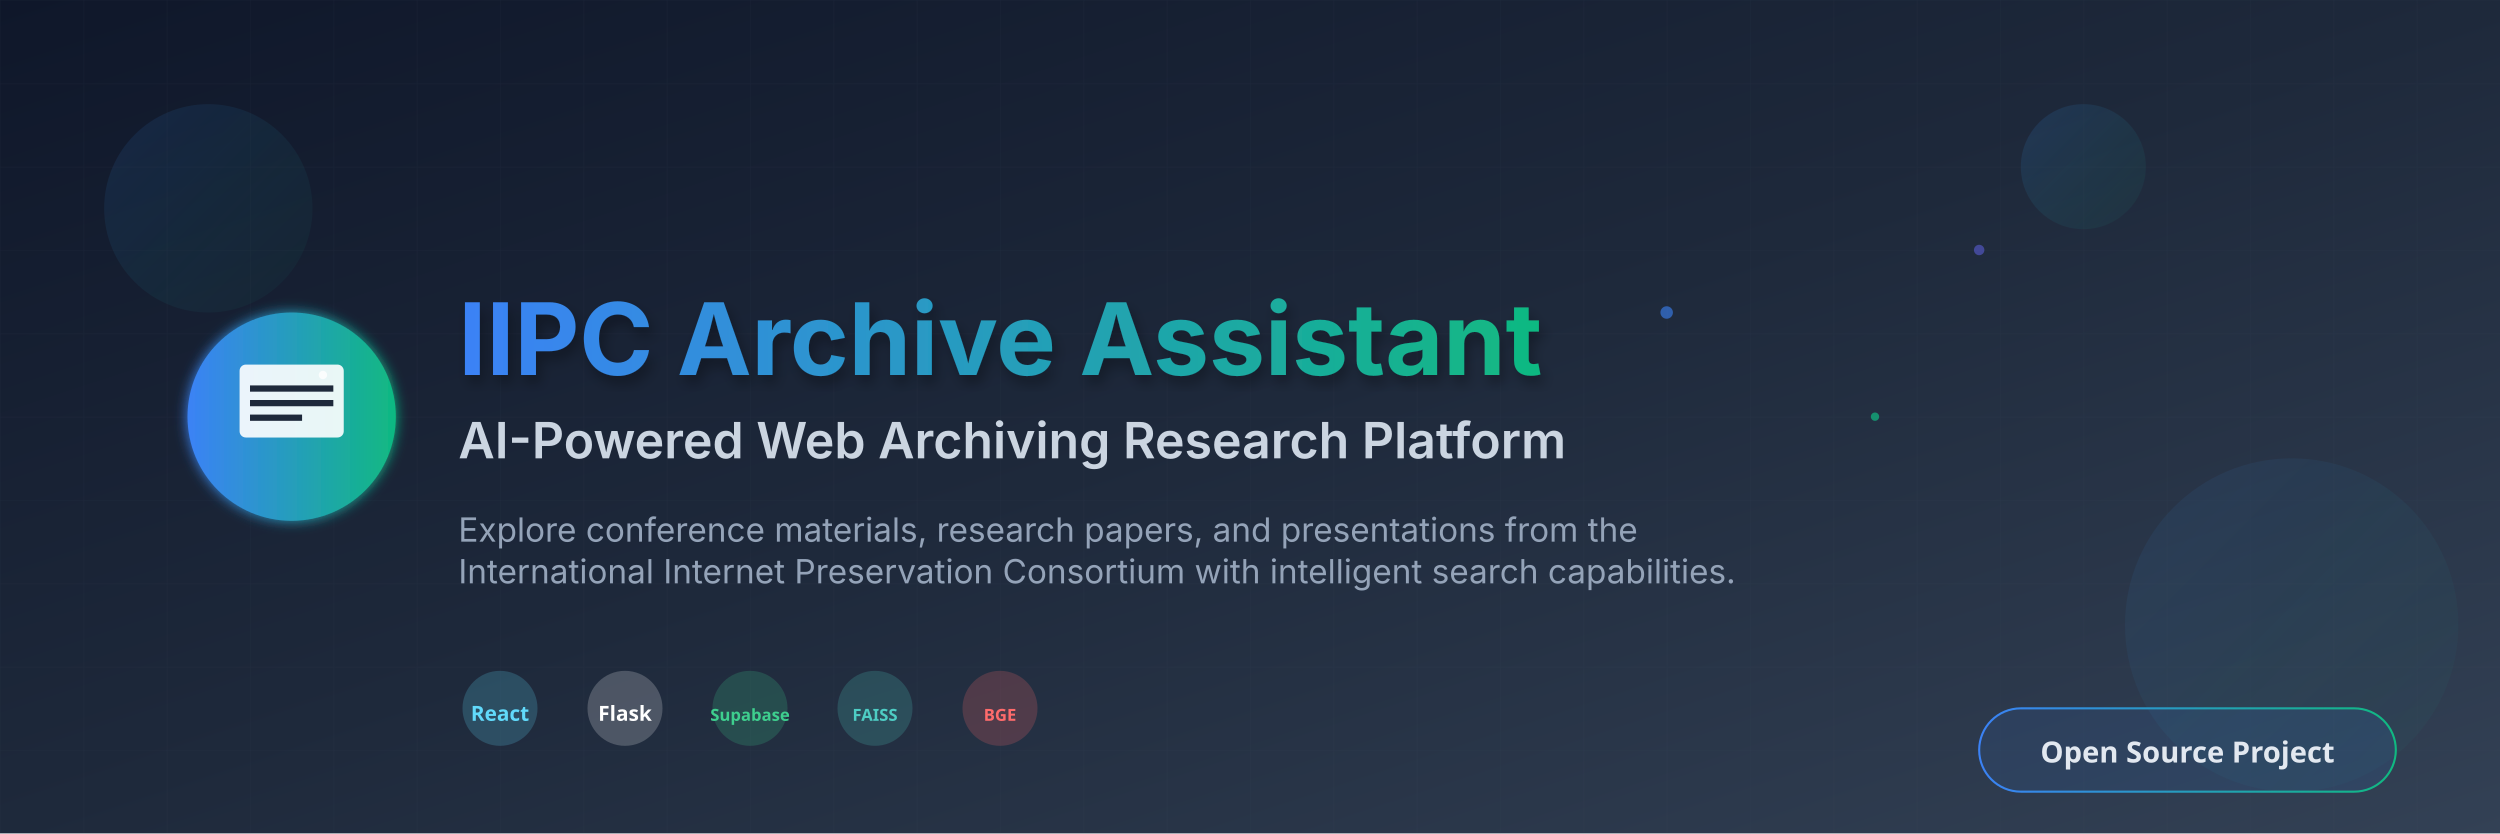
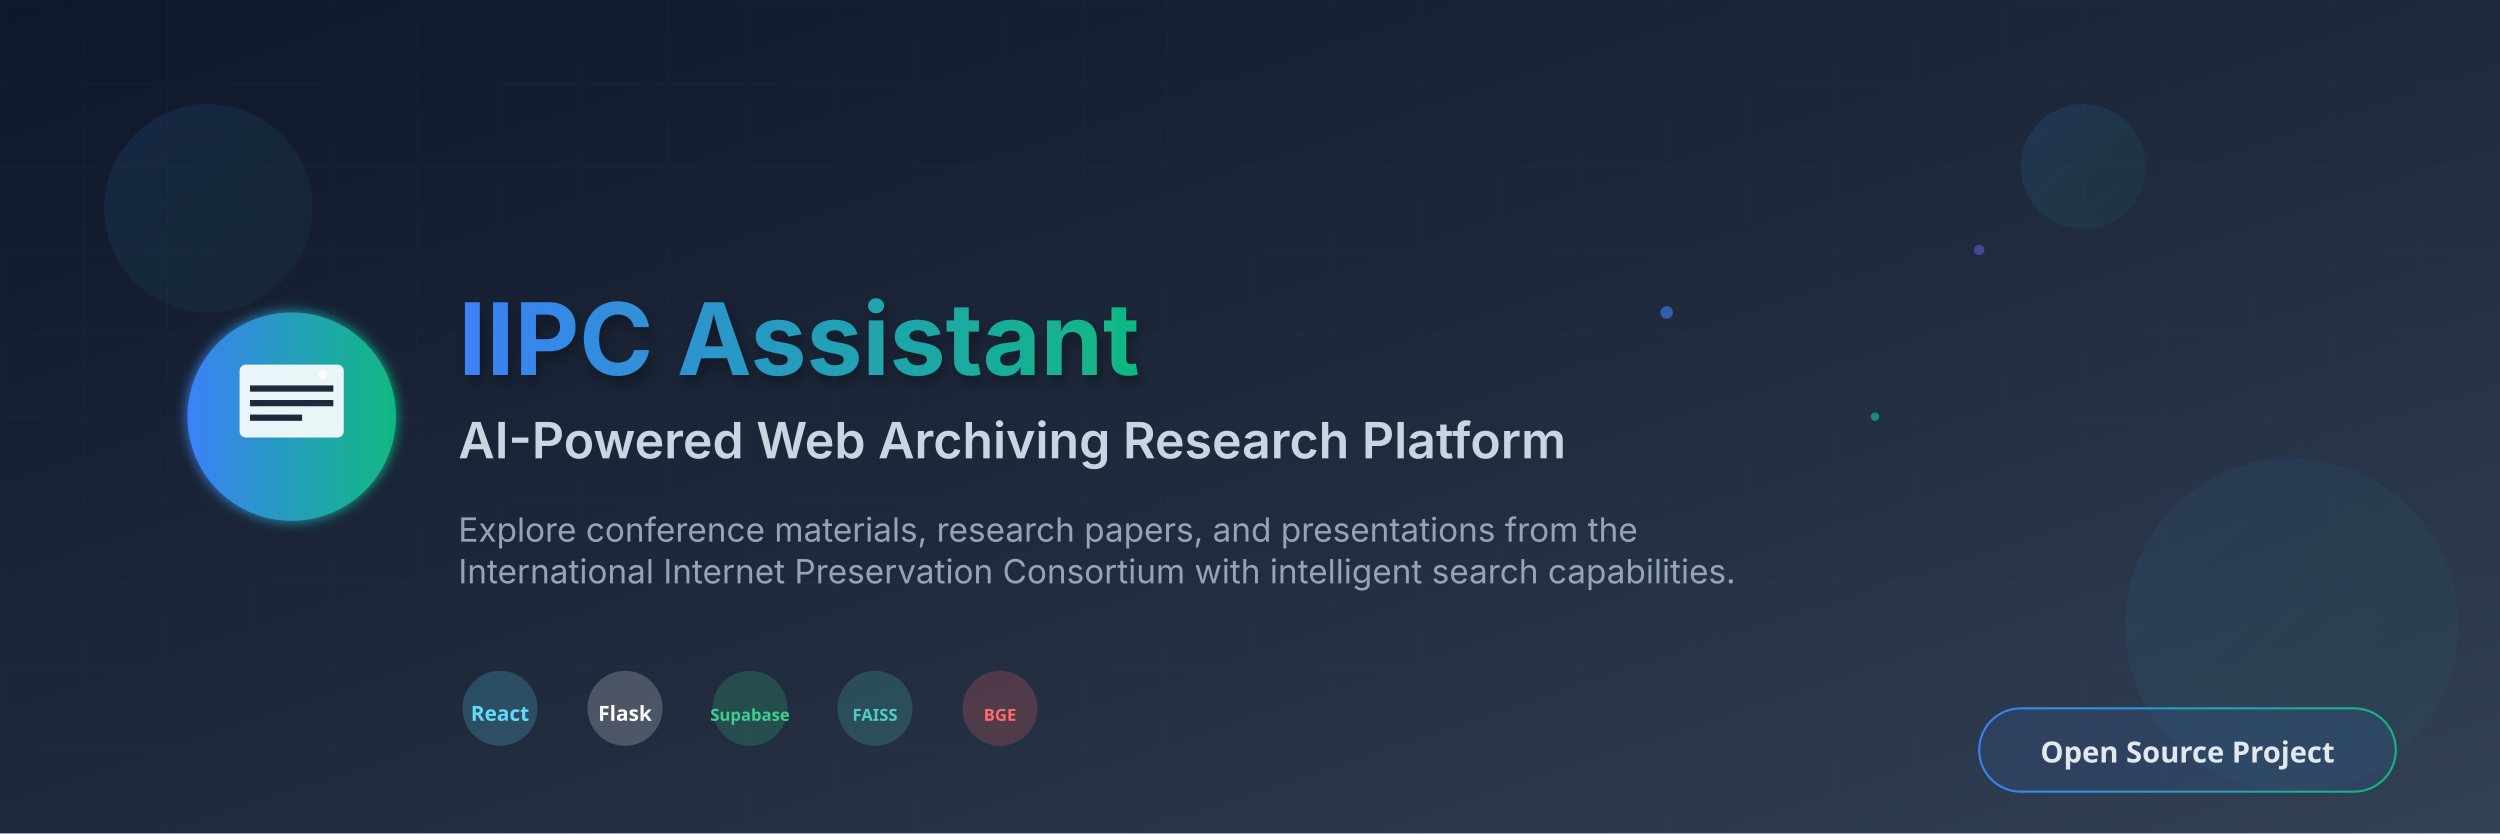
<svg xmlns="http://www.w3.org/2000/svg" viewBox="0 0 1200 400">
  <defs>
    <linearGradient id="bgGradient" x1="0%" y1="0%" x2="100%" y2="100%">
      <stop offset="0%" style="stop-color:#0f172a;stop-opacity:1" />
      <stop offset="50%" style="stop-color:#1e293b;stop-opacity:1" />
      <stop offset="100%" style="stop-color:#334155;stop-opacity:1" />
    </linearGradient>
    <linearGradient id="primaryGradient" x1="0%" y1="0%" x2="100%" y2="0%">
      <stop offset="0%" style="stop-color:#3b82f6;stop-opacity:1" />
      <stop offset="100%" style="stop-color:#10b981;stop-opacity:1" />
    </linearGradient>
    <linearGradient id="glowGradient" x1="0%" y1="0%" x2="100%" y2="100%">
      <stop offset="0%" style="stop-color:#3b82f6;stop-opacity:0.3" />
      <stop offset="100%" style="stop-color:#10b981;stop-opacity:0.1" />
    </linearGradient>
    <filter id="glow" x="-50%" y="-50%" width="200%" height="200%">
      <feGaussianBlur stdDeviation="3" result="coloredBlur" />
      <feMerge>
        <feMergeNode in="coloredBlur" />
        <feMergeNode in="SourceGraphic" />
      </feMerge>
    </filter>
    <filter id="shadowFilter" x="-20%" y="-20%" width="140%" height="140%">
      <feDropShadow dx="2" dy="4" stdDeviation="3" flood-color="#000" flood-opacity="0.3" />
    </filter>
  </defs>
  <rect width="1200" height="400" fill="url(#bgGradient)" />
  <circle cx="100" cy="100" r="50" fill="url(#glowGradient)" opacity="0.4" />
  <circle cx="1100" cy="300" r="80" fill="url(#glowGradient)" opacity="0.3" />
  <circle cx="1000" cy="80" r="30" fill="url(#glowGradient)" opacity="0.5" />
  <defs>
    <pattern id="grid" width="40" height="40" patternUnits="userSpaceOnUse">
      <path d="M 40 0 L 0 0 0 40" fill="none" stroke="#475569" stroke-width="0.5" opacity="0.3" />
    </pattern>
  </defs>
  <rect width="1200" height="400" fill="url(#grid)" opacity="0.4" />
  <g transform="translate(80, 140)">
    <circle cx="60" cy="60" r="50" fill="url(#primaryGradient)" filter="url(#glow)" />
    <rect x="35" y="35" width="50" height="35" rx="3" fill="white" opacity="0.9" />
    <rect x="40" y="45" width="40" height="3" fill="#1e293b" />
    <rect x="40" y="52" width="40" height="3" fill="#1e293b" />
    <rect x="40" y="59" width="25" fill="#1e293b" height="3" />
    <circle cx="75" cy="40" r="2" fill="white" opacity="0.8">
      <animate attributeName="opacity" values="0.4;1;0.4" dur="2s" repeatCount="indefinite" />
    </circle>
  </g>
  <text x="220" y="180" font-family="system-ui, -apple-system, sans-serif" font-size="48" font-weight="bold" fill="url(#primaryGradient)" filter="url(#shadowFilter)">
-     IIPC Archive Assistant
+     IIPC Assistant
  </text>
  <text x="220" y="220" font-family="system-ui, -apple-system, sans-serif" font-size="24" font-weight="600" fill="#cbd5e1">
    AI-Powered Web Archiving Research Platform
  </text>
  <text x="220" y="260" font-family="system-ui, -apple-system, sans-serif" font-size="16" fill="#94a3b8" font-weight="400">
    Explore conference materials, research papers, and presentations from the
  </text>
  <text x="220" y="280" font-family="system-ui, -apple-system, sans-serif" font-size="16" fill="#94a3b8" font-weight="400">
    International Internet Preservation Consortium with intelligent search capabilities.
  </text>
  <g transform="translate(220, 320)">
    <circle cx="20" cy="20" r="18" fill="#61dafb" opacity="0.2" />
    <text x="20" y="26" font-family="system-ui" font-size="10" font-weight="bold" fill="#61dafb" text-anchor="middle">React</text>
    <circle cx="80" cy="20" r="18" fill="#fff" opacity="0.2" />
    <text x="80" y="26" font-family="system-ui" font-size="10" font-weight="bold" fill="#fff" text-anchor="middle">Flask</text>
    <circle cx="140" cy="20" r="18" fill="#3ecf8e" opacity="0.2" />
    <text x="140" y="26" font-family="system-ui" font-size="8" font-weight="bold" fill="#3ecf8e" text-anchor="middle">Supabase</text>
    <circle cx="200" cy="20" r="18" fill="#4ecdc4" opacity="0.2" />
    <text x="200" y="26" font-family="system-ui" font-size="8" font-weight="bold" fill="#4ecdc4" text-anchor="middle">FAISS</text>
    <circle cx="260" cy="20" r="18" fill="#ff6b6b" opacity="0.2" />
    <text x="260" y="26" font-family="system-ui" font-size="8" font-weight="bold" fill="#ff6b6b" text-anchor="middle">BGE</text>
  </g>
  <g>
    <circle cx="800" cy="150" r="3" fill="#3b82f6" opacity="0.6">
      <animateTransform attributeName="transform" type="translate" values="0,0; 10,-5; 0,0" dur="3s" repeatCount="indefinite" />
    </circle>
    <circle cx="900" cy="200" r="2" fill="#10b981" opacity="0.7">
      <animateTransform attributeName="transform" type="translate" values="0,0; -8,8; 0,0" dur="4s" repeatCount="indefinite" />
    </circle>
    <circle cx="950" cy="120" r="2.5" fill="#6366f1" opacity="0.5">
      <animateTransform attributeName="transform" type="translate" values="0,0; 5,10; 0,0" dur="3.5s" repeatCount="indefinite" />
    </circle>
  </g>
  <g transform="translate(950, 340)">
    <rect x="0" y="0" width="200" height="40" rx="20" fill="rgba(59, 130, 246, 0.1)" stroke="url(#primaryGradient)" stroke-width="1" />
    <text x="100" y="26" font-family="system-ui" font-size="14" font-weight="600" fill="#e2e8f0" text-anchor="middle">
      Open Source Project
    </text>
  </g>
</svg>
